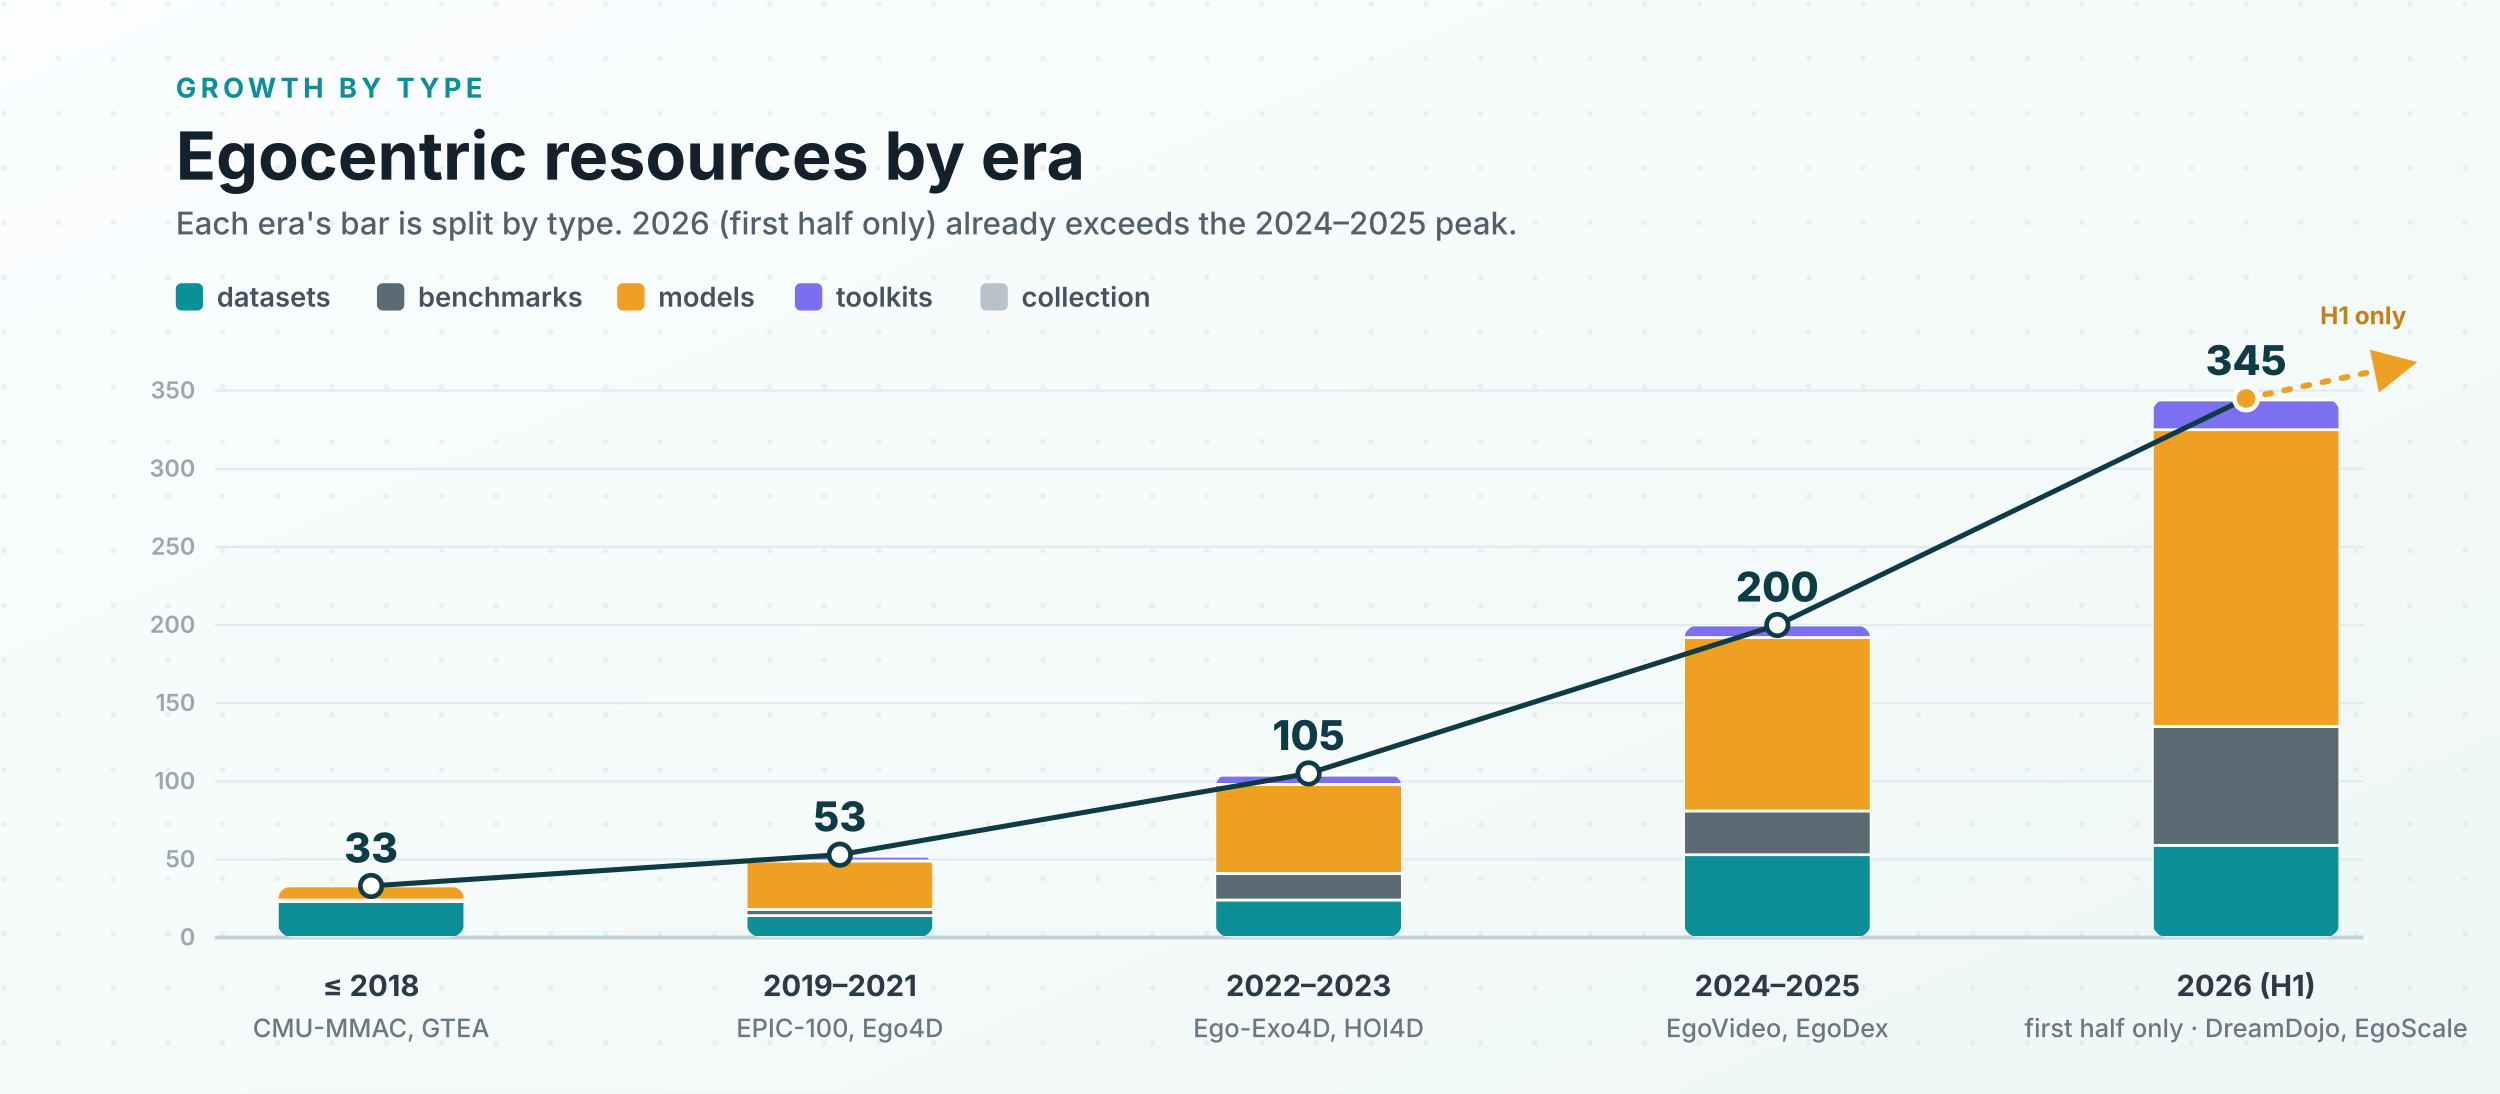
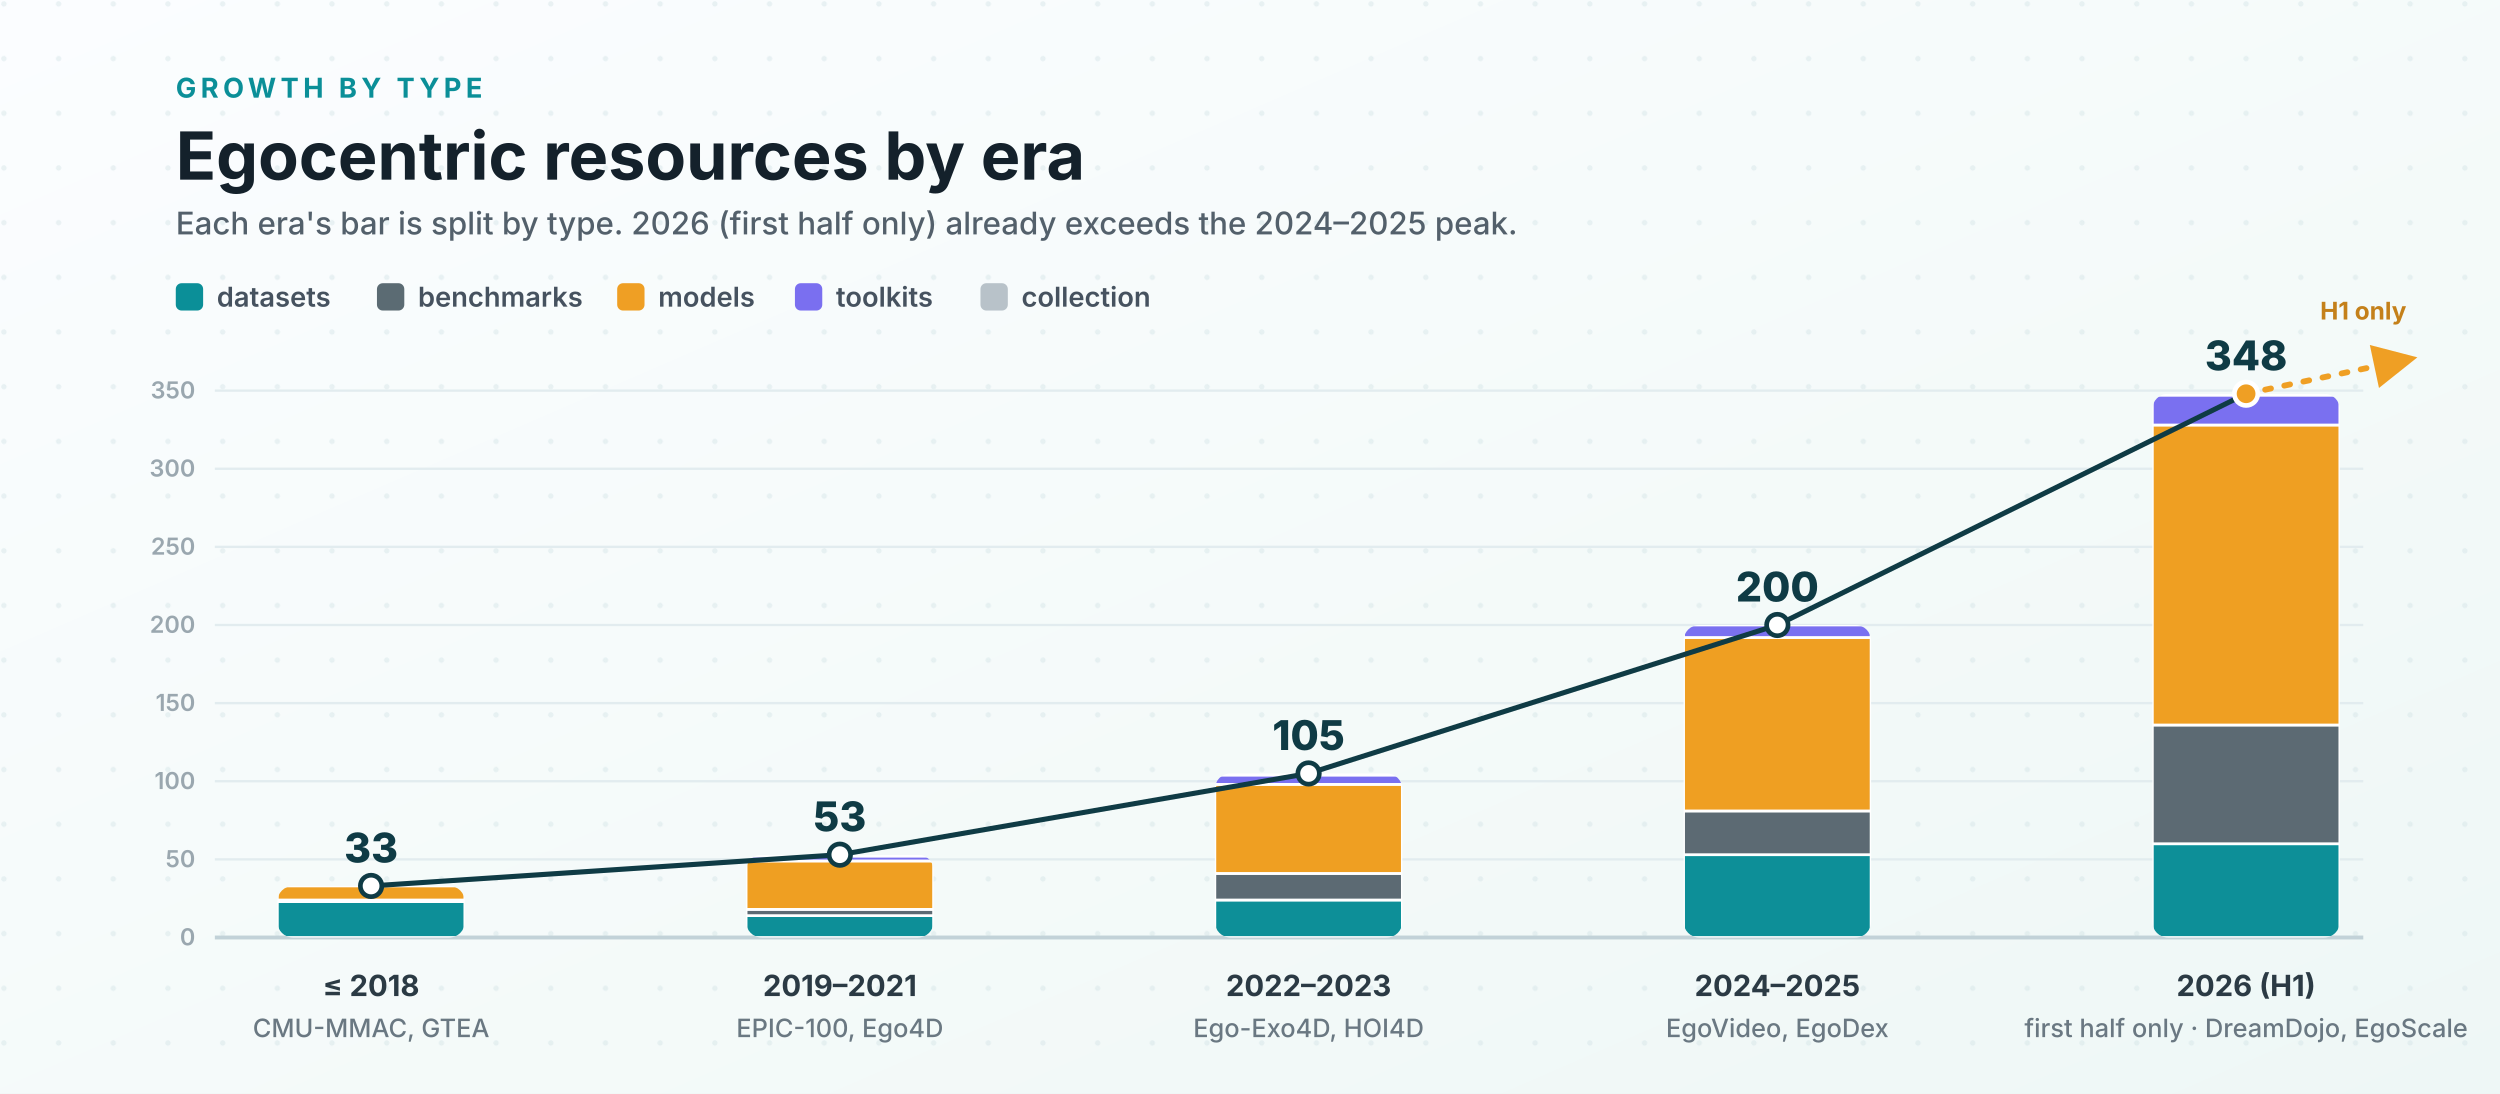
<svg xmlns="http://www.w3.org/2000/svg" viewBox="0 0 1280 560" role="img" aria-labelledby="title desc">
  <defs>
    <linearGradient id="bg" x1="0" x2="1" y1="0" y2="1">
      <stop offset="0" stop-color="#fbfdff" />
      <stop offset="0.6" stop-color="#f4faf9" />
      <stop offset="1" stop-color="#eef7f6" />
    </linearGradient>
    <pattern id="dots" width="28" height="28" patternUnits="userSpaceOnUse">
      <circle cx="2" cy="2" r="1.4" fill="#cfe0e4" opacity="0.4" />
    </pattern>
    <filter id="shadow" x="-14%" y="-14%" width="128%" height="140%">
      <feDropShadow dx="0" dy="6" stdDeviation="7" flood-color="#0f2a33" flood-opacity="0.12" />
    </filter>
    <marker id="up" viewBox="0 0 10 10" refX="6.5" refY="5" markerWidth="7.5" markerHeight="7.5" orient="auto-start-reverse">
      <path d="M0 0 L10 5 L0 10 z" fill="#ef9f24" />
    </marker>
    <clipPath id="c1">
      <rect x="142" y="453.6" width="96" height="26.4" rx="8" />
    </clipPath>
    <clipPath id="c2">
      <rect x="382" y="437.6" width="96" height="42.4" rx="8" />
    </clipPath>
    <clipPath id="c3">
      <rect x="622" y="396" width="96" height="84" rx="8" />
    </clipPath>
    <clipPath id="c4">
      <rect x="862" y="320" width="96" height="160" rx="8" />
    </clipPath>
    <clipPath id="c5">
-       <rect x="1102" y="204" width="96" height="276" rx="8" />
+       <rect x="1102" y="201.6" width="96" height="278.4" rx="8" />
    </clipPath>
    <style>
      .ink { fill: #14212b; }
      .kicker { font: 700 14px system-ui, -apple-system, "Segoe UI", sans-serif; fill: #0b8f98; letter-spacing: .16em; }
      .title { font: 700 34px system-ui, -apple-system, "Segoe UI", sans-serif; }
      .subtitle { font: 500 16px system-ui, -apple-system, "Segoe UI", sans-serif; fill: #53606b; }
      .count { font: 800 21px system-ui, -apple-system, "Segoe UI", sans-serif; fill: #0f3b45; }
      .era { font: 700 15px system-ui, -apple-system, "Segoe UI", sans-serif; fill: #2b3a44; }
      .anchor { font: 500 13px system-ui, -apple-system, "Segoe UI", sans-serif; fill: #6a7882; }
      .grid { stroke: #e2ecef; stroke-width: 1.2; }
      .gridlabel { font: 600 12px system-ui, -apple-system, "Segoe UI", sans-serif; fill: #9aa7af; }
      .axis { stroke: #c2d2d8; stroke-width: 2; }
      .trend { stroke: #0f3b45; stroke-width: 2.6; fill: none; stroke-linejoin: round; stroke-linecap: round; }
      .proj { stroke: #ef9f24; stroke-width: 3; fill: none; stroke-dasharray: 3 7; stroke-linecap: round; }
      .note { font: 700 12.5px system-ui, -apple-system, "Segoe UI", sans-serif; fill: #c4801a; }
      .seg { stroke: #ffffff; stroke-width: 1.4; }
      .lg { font: 600 14px system-ui, -apple-system, "Segoe UI", sans-serif; fill: #46525f; }
    </style>
  </defs>
  <rect width="1280" height="560" fill="url(#bg)" />
  <rect width="1280" height="560" fill="url(#dots)" />
  <text class="kicker" x="90" y="50">GROWTH BY TYPE</text>
  <text class="title ink" x="90" y="92">Egocentric resources by era</text>
  <text class="subtitle" x="90" y="120">Each era's bar is split by type. 2026 (first half only) already exceeds the 2024–2025 peak.</text>
  <g>
    <rect x="90" y="145" width="14" height="14" rx="3" fill="#0b8f98" />
    <text class="lg" x="111" y="157">datasets</text>
    <rect x="193" y="145" width="14" height="14" rx="3" fill="#5b6b73" />
    <text class="lg" x="214" y="157">benchmarks</text>
    <rect x="316" y="145" width="14" height="14" rx="3" fill="#ef9f24" />
    <text class="lg" x="337" y="157">models</text>
    <rect x="407" y="145" width="14" height="14" rx="3" fill="#7a6ff0" />
    <text class="lg" x="428" y="157">toolkits</text>
    <rect x="502" y="145" width="14" height="14" rx="3" fill="#b8c2c9" />
    <text class="lg" x="523" y="157">collection</text>
  </g>
  <line class="grid" x1="110" y1="440" x2="1210" y2="440" />
  <text class="gridlabel" x="100" y="444" text-anchor="end">50</text>
  <line class="grid" x1="110" y1="400" x2="1210" y2="400" />
  <text class="gridlabel" x="100" y="404" text-anchor="end">100</text>
  <line class="grid" x1="110" y1="360" x2="1210" y2="360" />
  <text class="gridlabel" x="100" y="364" text-anchor="end">150</text>
  <line class="grid" x1="110" y1="320" x2="1210" y2="320" />
  <text class="gridlabel" x="100" y="324" text-anchor="end">200</text>
  <line class="grid" x1="110" y1="280" x2="1210" y2="280" />
  <text class="gridlabel" x="100" y="284" text-anchor="end">250</text>
  <line class="grid" x1="110" y1="240" x2="1210" y2="240" />
  <text class="gridlabel" x="100" y="244" text-anchor="end">300</text>
  <line class="grid" x1="110" y1="200" x2="1210" y2="200" />
  <text class="gridlabel" x="100" y="204" text-anchor="end">350</text>
  <text class="gridlabel" x="100" y="484" text-anchor="end">0</text>
  <line class="axis" x1="110" y1="480" x2="1210" y2="480" />
  <g clip-path="url(#c1)" filter="url(#shadow)">
    <rect class="seg" x="142" y="461.6" width="96" height="18.4" fill="#0b8f98" />
    <rect class="seg" x="142" y="460.8" width="96" height="0.8" fill="#5b6b73" />
    <rect class="seg" x="142" y="453.6" width="96" height="7.2" fill="#ef9f24" />
  </g>
  <g clip-path="url(#c2)" filter="url(#shadow)">
    <rect class="seg" x="382" y="468.8" width="96" height="11.2" fill="#0b8f98" />
    <rect class="seg" x="382" y="465.6" width="96" height="3.2" fill="#5b6b73" />
    <rect class="seg" x="382" y="440.8" width="96" height="24.8" fill="#ef9f24" />
    <rect class="seg" x="382" y="438.4" width="96" height="2.4" fill="#7a6ff0" />
  </g>
  <g clip-path="url(#c3)" filter="url(#shadow)">
    <rect class="seg" x="622" y="460.8" width="96" height="19.2" fill="#0b8f98" />
    <rect class="seg" x="622" y="447.2" width="96" height="13.6" fill="#5b6b73" />
    <rect class="seg" x="622" y="401.6" width="96" height="45.6" fill="#ef9f24" />
    <rect class="seg" x="622" y="396.8" width="96" height="4.8" fill="#7a6ff0" />
    <rect class="seg" x="622" y="396" width="96" height="0.8" fill="#b8c2c9" />
  </g>
  <g clip-path="url(#c4)" filter="url(#shadow)">
    <rect class="seg" x="862" y="437.6" width="96" height="42.4" fill="#0b8f98" />
    <rect class="seg" x="862" y="415.2" width="96" height="22.4" fill="#5b6b73" />
    <rect class="seg" x="862" y="326.4" width="96" height="88.8" fill="#ef9f24" />
    <rect class="seg" x="862" y="320" width="96" height="6.4" fill="#7a6ff0" />
  </g>
  <g clip-path="url(#c5)" filter="url(#shadow)">
-     <rect class="seg" x="1102" y="432.8" width="96" height="47.2" fill="#0b8f98" />
-     <rect class="seg" x="1102" y="372" width="96" height="60.8" fill="#5b6b73" />
-     <rect class="seg" x="1102" y="220" width="96" height="152" fill="#ef9f24" />
-     <rect class="seg" x="1102" y="204.8" width="96" height="15.2" fill="#7a6ff0" />
+     <rect class="seg" x="1102" y="432" width="96" height="48" fill="#0b8f98" />
+     <rect class="seg" x="1102" y="371.2" width="96" height="60.8" fill="#5b6b73" />
+     <rect class="seg" x="1102" y="217.6" width="96" height="153.6" fill="#ef9f24" />
+     <rect class="seg" x="1102" y="202.4" width="96" height="15.2" fill="#7a6ff0" />
  </g>
-   <polyline class="trend" points="190,453.6 430,437.6 670,396 910,320 1150,204" />
-   <path class="proj" d="M1150 204 L1230 187" marker-end="url(#up)" />
-   <text class="note" x="1210" y="166" text-anchor="middle">H1 only</text>
+   <polyline class="trend" points="190,453.6 430,437.6 670,396 910,320 1150,201.6" />
+   <path class="proj" d="M1150 201.6 L1230 184.6" marker-end="url(#up)" />
+   <text class="note" x="1210" y="163.6" text-anchor="middle">H1 only</text>
  <g>
    <circle cx="190" cy="453.6" r="5.5" fill="#ffffff" stroke="#0f3b45" stroke-width="2.4" />
    <circle cx="430" cy="437.6" r="5.5" fill="#ffffff" stroke="#0f3b45" stroke-width="2.4" />
    <circle cx="670" cy="396" r="5.5" fill="#ffffff" stroke="#0f3b45" stroke-width="2.4" />
    <circle cx="910" cy="320" r="5.5" fill="#ffffff" stroke="#0f3b45" stroke-width="2.4" />
-     <circle cx="1150" cy="204" r="6" fill="#ef9f24" stroke="#ffffff" stroke-width="2.4" />
+     <circle cx="1150" cy="201.6" r="6" fill="#ef9f24" stroke="#ffffff" stroke-width="2.4" />
  </g>
  <text class="count" x="190" y="441.6" text-anchor="middle">33</text>
  <text class="count" x="430" y="425.6" text-anchor="middle">53</text>
  <text class="count" x="670" y="384" text-anchor="middle">105</text>
  <text class="count" x="910" y="308" text-anchor="middle">200</text>
-   <text class="count" x="1150" y="192" text-anchor="middle">345</text>
+   <text class="count" x="1150" y="189.6" text-anchor="middle">348</text>
  <text class="era" x="190" y="510" text-anchor="middle">≤ 2018</text>
  <text class="anchor" x="190" y="531" text-anchor="middle">CMU-MMAC, GTEA</text>
  <text class="era" x="430" y="510" text-anchor="middle">2019–2021</text>
  <text class="anchor" x="430" y="531" text-anchor="middle">EPIC-100, Ego4D</text>
  <text class="era" x="670" y="510" text-anchor="middle">2022–2023</text>
  <text class="anchor" x="670" y="531" text-anchor="middle">Ego-Exo4D, HOI4D</text>
  <text class="era" x="910" y="510" text-anchor="middle">2024–2025</text>
  <text class="anchor" x="910" y="531" text-anchor="middle">EgoVideo, EgoDex</text>
  <text class="era" x="1150" y="510" text-anchor="middle">2026 (H1)</text>
  <text class="anchor" x="1150" y="531" text-anchor="middle">first half only · DreamDojo, EgoScale</text>
</svg>
